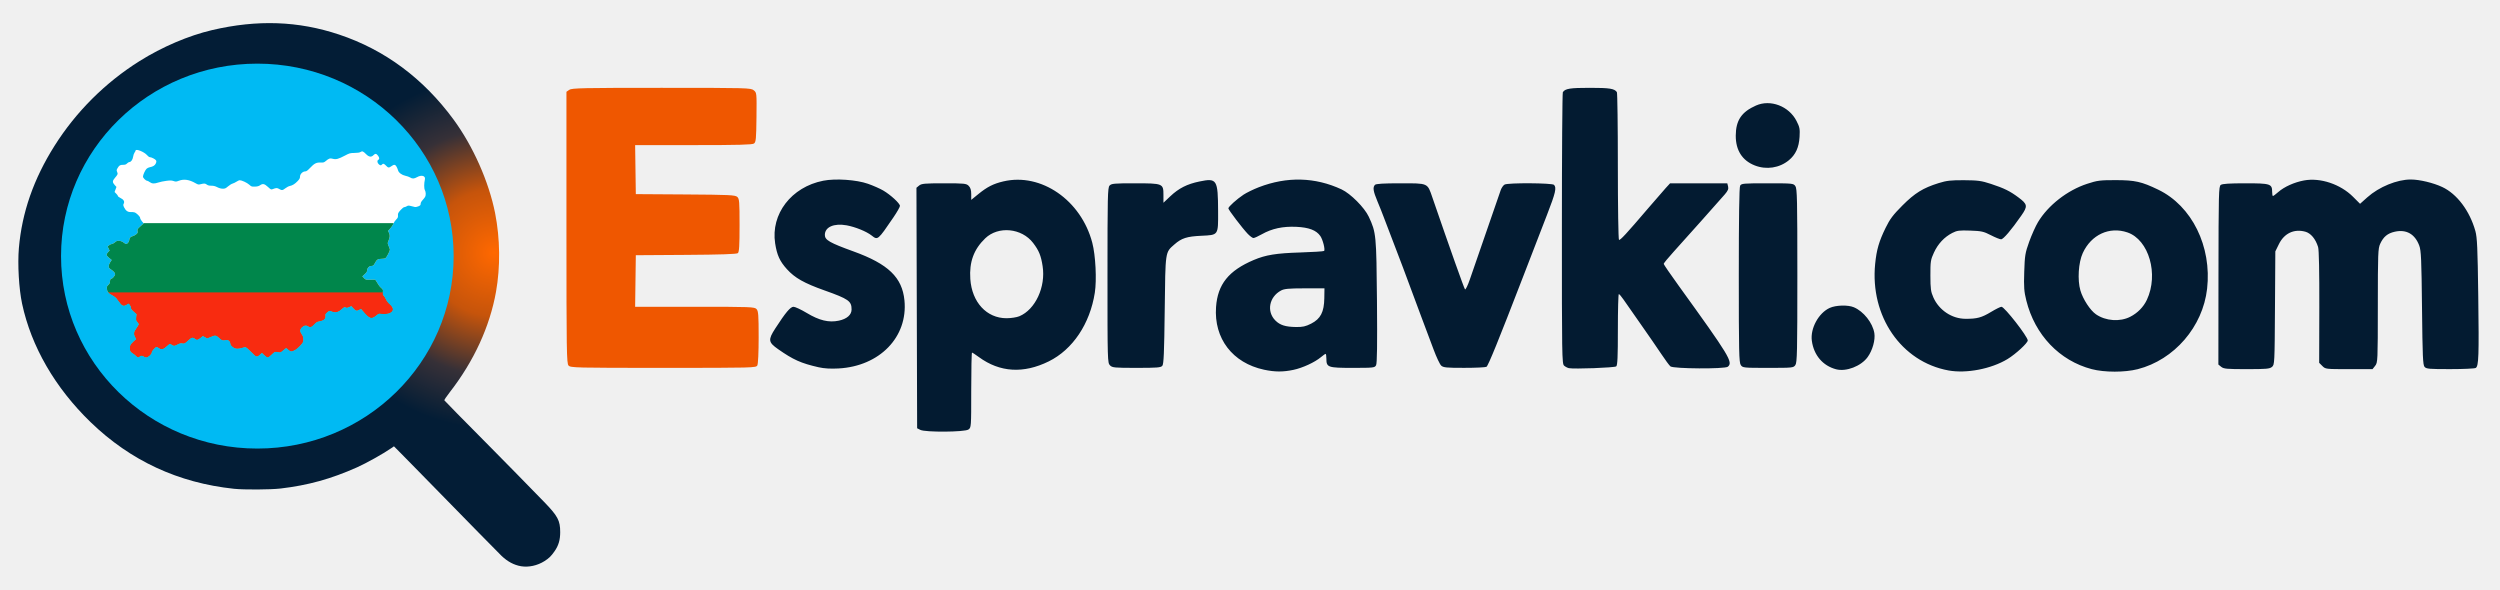
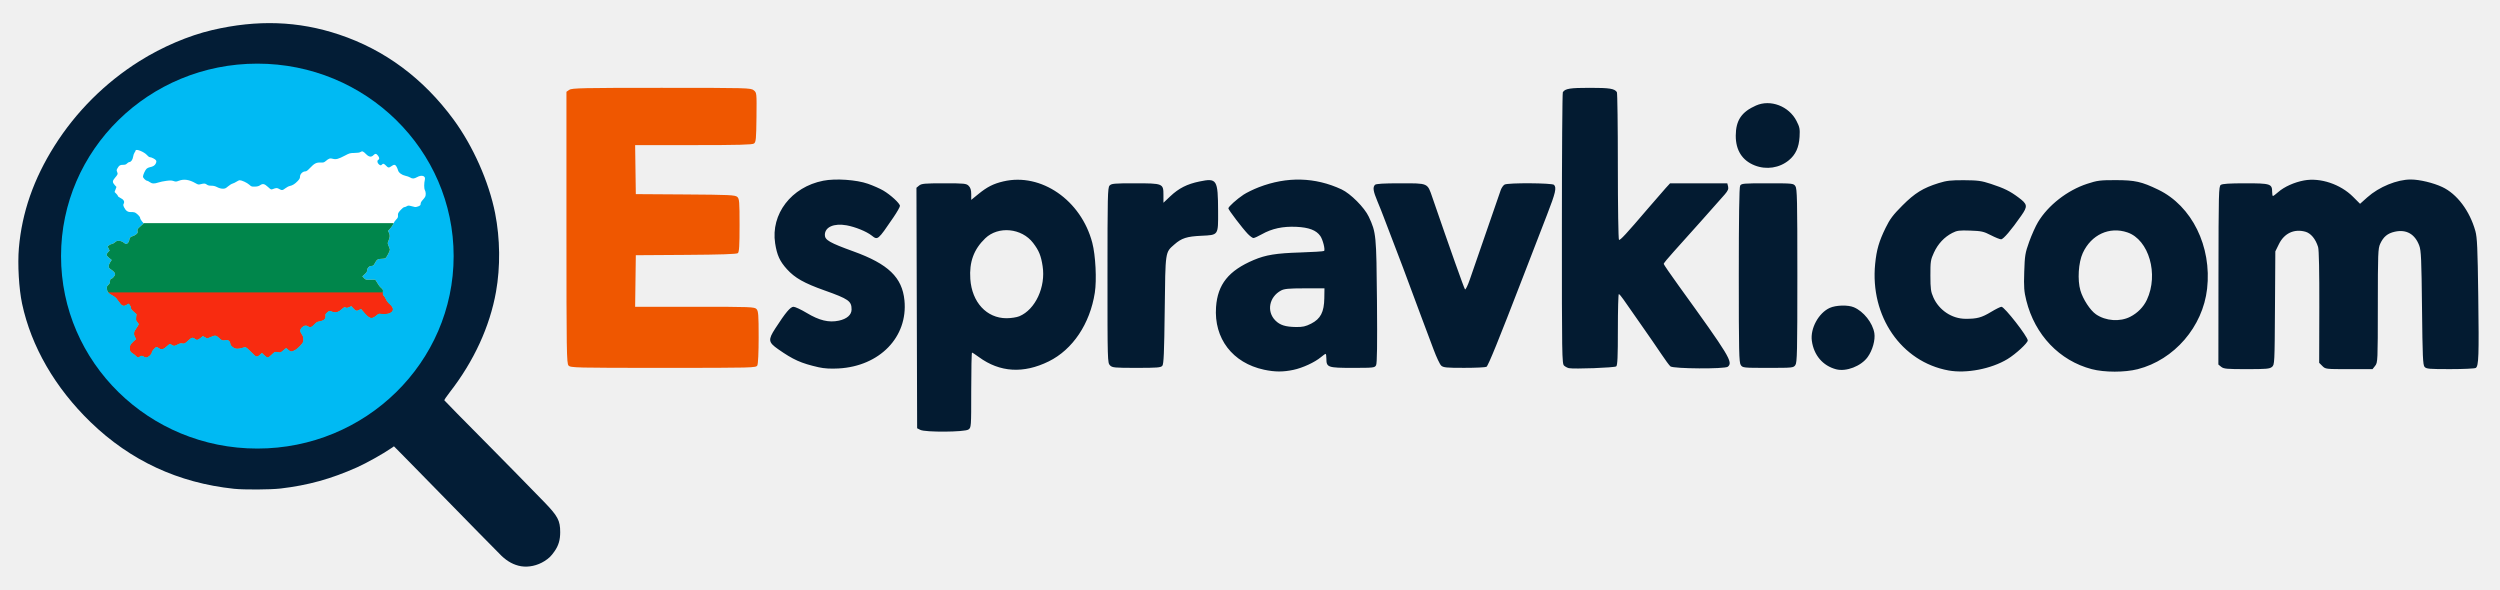
<svg xmlns="http://www.w3.org/2000/svg" width="1964" height="463" viewBox="43 94 1964 463">
  <defs>
    <clipPath id="country">
      <path d="M330.92,737.38C329.59,735.94 326.83,733.70 324.80,732.40C322.10,730.67 320.92,729.11 320.45,726.60C319.34,720.66 320.84,716.87 326.33,711.81L331.41,707.12 329.28,702.81C326.57,697.33 327.13,694.18 332.13,686.76C334.26,683.61 336.00,680.52 336.00,679.91C336.00,679.29 334.84,677.41 333.42,675.72C331.09,672.96 330.91,672.12 331.49,667.06L332.14,661.45 327.07,656.85C323.27,653.40 322.00,651.55 322.00,649.44C322.00,647.89 321.03,645.59 319.84,644.33L317.68,642.03 314.36,644.09C308.68,647.60 306.18,646.51 300.46,638.03C296.38,631.98 294.23,629.87 289.15,626.94C281.10,622.28 280.37,621.43 279.66,615.90C279.13,611.73 279.36,611.03 282.04,608.46C283.91,606.67 285.00,604.62 285.00,602.89C285.00,599.28 285.94,597.00 287.42,597.00C289.57,597.00 294.00,591.48 294.00,588.80C294.00,586.33 291.34,583.45 284.91,578.94C281.93,576.85 282.13,572.34 285.42,567.13L287.98,563.08 283.49,559.33C278.30,554.99 277.91,552.75 281.69,548.81L284.37,546.00 282.60,542.28L280.82,538.55 283.47,536.28C284.92,535.02 287.04,534.00 288.17,534.00C289.31,534.00 291.83,532.60 293.78,530.89C296.86,528.18 297.88,527.84 301.62,528.26C304.25,528.56 307.11,529.76 309.03,531.37C310.75,532.82 312.72,534.00 313.40,534.00C315.68,534.00 319.00,529.45 319.00,526.34C319.00,522.95 321.18,520.58 325.17,519.63C326.64,519.29 329.24,517.83 330.95,516.39C333.63,514.13 333.96,513.33 333.42,510.44C332.84,507.36 333.23,506.70 338.49,501.80L344.18,496.50 341.09,492.61C339.39,490.47 338.00,487.75 338.00,486.57C338.00,484.03 331.60,477.56 328.00,476.45C326.62,476.02 323.67,475.77 321.43,475.88C316.35,476.12 312.70,473.46 309.88,467.47C308.30,464.11 308.09,462.70 308.92,461.14C311.32,456.66 309.30,453.16 302.25,449.59C300.46,448.69 299.00,447.42 299.00,446.77C299.00,446.12 297.67,444.22 296.04,442.54L293.07,439.48 294.74,434.85L296.40,430.22 293.20,426.58C289.09,421.90 289.17,419.19 293.54,413.95C298.80,407.66 299.17,406.64 297.61,402.93C296.39,400.02 296.46,399.32 298.29,396.10C301.18,390.99 302.76,390.00 308.02,390.00C311.67,390.00 313.15,389.47 315.00,387.50C316.29,386.12 318.09,385.00 319.00,385.00C321.93,385.00 324.95,380.65 325.64,375.44C326.00,372.72 327.13,369.31 328.15,367.85C329.17,366.39 330.00,364.75 330.00,364.21C330.00,360.12 345.17,366.32 350.26,372.50C351.85,374.42 353.90,376.01 354.82,376.02C357.79,376.06 364.80,379.76 365.94,381.89C366.78,383.46 366.70,384.79 365.60,387.41C364.05,391.12 360.64,393.35 354.91,394.38C352.94,394.74 350.38,396.04 349.23,397.27C346.65,400.02 343.00,408.35 343.00,411.49C343.00,413.86 348.05,419.00 350.38,419.00C351.06,419.00 353.14,420.13 355.00,421.50C359.07,424.50 362.79,424.65 370.15,422.12C373.16,421.08 379.42,419.74 384.06,419.13C391.04,418.22 393.24,418.28 396.74,419.50C400.64,420.87 401.37,420.83 406.02,418.99C415.03,415.44 424.24,416.84 435.38,423.45C439.95,426.16 440.55,426.27 444.65,425.17C450.68,423.56 452.33,423.69 455.27,426.00C457.10,427.43 459.33,428.00 463.17,428.00C467.05,428.00 469.88,428.73 473.51,430.67C476.69,432.38 480.15,433.37 483.06,433.42C487.05,433.49 488.22,432.97 492.44,429.26C495.09,426.93 498.66,424.63 500.38,424.16C502.09,423.68 505.25,422.10 507.39,420.65C509.53,419.19 512.00,418.00 512.89,418.00C516.51,418.00 525.72,422.41 529.63,426.02C533.58,429.66 534.13,429.86 539.69,429.65C543.92,429.50 546.45,428.82 548.69,427.22C553.61,423.72 556.39,424.31 562.62,430.20C568.00,435.29 568.18,435.37 571.31,434.10C577.05,431.76 578.82,431.73 582.32,433.89C586.94,436.74 588.47,436.57 593.33,432.62C595.62,430.75 599.08,428.90 601.00,428.51C605.82,427.51 610.02,424.79 614.88,419.52C618.13,415.99 619.00,414.28 619.00,411.42C619.00,406.91 623.70,402.00 628.03,402.00C630.21,402.00 632.15,400.57 636.67,395.61C644.09,387.48 647.78,385.54 655.15,385.86C660.14,386.08 661.19,385.77 664.15,383.20C669.88,378.23 671.64,377.64 676.67,379.05C682.32,380.63 686.43,379.50 698.00,373.18C706.05,368.78 706.94,368.53 714.70,368.41C720.53,368.33 723.65,367.81 725.46,366.62C728.54,364.60 729.90,365.19 735.45,370.92C740.25,375.87 744.35,376.39 748.00,372.50C751.22,369.08 753.22,369.36 756.29,373.66C758.87,377.29 758.77,379.79 755.99,381.50C754.22,382.60 754.94,386.60 757.31,388.83C760.04,391.39 761.31,391.54 763.00,389.50C764.91,387.19 766.66,387.68 770.14,391.50C773.92,395.66 775.26,395.80 779.59,392.50C784.25,388.94 786.59,389.26 788.84,393.75C789.87,395.81 791.00,398.69 791.35,400.14C792.34,404.26 798.13,408.68 804.20,409.94C807.12,410.54 810.86,411.93 812.51,413.01C816.53,415.66 819.46,415.51 824.84,412.35C832.59,407.81 839.92,410.03 838.49,416.48C836.87,423.75 836.84,432.79 838.42,435.85C840.27,439.43 840.48,445.22 838.86,448.32C838.23,449.52 836.20,452.19 834.36,454.25C832.21,456.65 831.00,459.03 831.00,460.85C831.00,463.20 830.31,464.01 827.05,465.48C824.88,466.46 822.08,467.00 820.80,466.68C819.54,466.37 816.39,465.56 813.81,464.90C809.77,463.86 808.77,463.92 806.60,465.35C805.21,466.26 803.21,467.00 802.16,467.00C801.07,467.00 798.22,469.37 795.58,472.46C791.51,477.23 790.94,478.43 791.15,481.97C791.36,485.41 790.86,486.57 787.81,489.76C785.84,491.82 783.71,495.15 783.07,497.17C782.43,499.18 780.06,502.92 777.82,505.47L773.74,510.10 775.53,514.07C777.42,518.25 777.02,522.07 773.93,529.63C772.81,532.38 772.92,533.38 774.83,537.82C776.02,540.60 777.00,543.57 777.00,544.42C777.00,546.77 771.19,558.33 769.29,559.75C768.37,560.44 765.08,561.00 761.98,561.00C755.76,561.00 753.81,562.35 750.48,569.00C748.39,573.17 747.34,573.96 743.92,573.98C740.45,574.01 737.00,577.87 737.00,581.74C737.00,584.10 735.97,585.83 732.77,588.88L728.53,592.90 731.52,596.03C734.39,599.05 734.78,599.16 742.00,598.95C746.12,598.83 750.06,598.79 750.74,598.87C751.42,598.94 753.28,601.59 754.89,604.75C756.49,607.91 759.45,611.95 761.47,613.73C764.99,616.82 765.12,617.15 764.52,621.82C764.03,625.70 764.25,626.96 765.61,628.09C766.55,628.86 768.33,631.78 769.57,634.56C770.80,637.35 773.46,641.08 775.48,642.85C782.97,649.42 783.90,654.72 778.23,658.47C774.30,661.07 765.46,662.10 760.00,660.59C757.99,660.04 756.54,660.70 752.64,663.95C744.25,670.94 741.55,669.99 729.86,655.89L726.21,651.50 723.20,653.25C718.76,655.83 717.17,655.45 713.03,650.78L709.29,646.57 705.26,648.38C702.01,649.85 700.81,649.97 699.05,649.03C697.11,647.99 696.32,648.36 692.05,652.36C686.55,657.50 681.47,659.04 676.56,657.06C670.82,654.75 670.30,654.80 666.54,658.10C663.42,660.84 662.90,661.85 663.29,664.43C664.13,669.96 660.75,673.06 652.35,674.45C649.08,675.00 647.24,676.19 643.72,680.07C639.06,685.21 636.71,686.00 633.44,683.53C630.05,680.97 625.73,681.65 622.20,685.30C618.18,689.44 618.05,693.17 621.75,698.52C623.86,701.57 624.50,703.67 624.50,707.53C624.50,712.21 624.11,713.01 619.00,718.81C613.62,724.92 607.37,729.00 603.37,729.00C602.27,729.00 600.08,727.65 598.50,726.00C596.92,724.35 595.20,723.00 594.67,723.00C594.15,723.00 591.72,724.85 589.26,727.11C585.20,730.86 584.47,731.17 581.15,730.53C574.95,729.34 573.83,729.74 568.86,734.95C566.21,737.73 563.26,740.00 562.31,740.00C561.36,740.00 558.65,738.11 556.29,735.80L552.01,731.60 548.76,734.65C543.06,740.00 542.64,739.89 533.76,730.49C529.33,725.80 524.75,721.73 523.59,721.43C522.43,721.14 519.81,721.60 517.77,722.45C515.73,723.30 511.90,724.00 509.26,724.00C505.37,724.00 503.74,723.41 500.73,720.93C498.16,718.81 497.00,717.04 497.00,715.24C497.00,713.80 496.06,711.62 494.90,710.40C493.08,708.45 492.11,708.24 487.41,708.72C482.06,709.27 481.95,709.23 476.94,704.54C471.23,699.20 470.24,699.10 461.26,703.07L456.03,705.38 452.12,703.19L448.20,700.99 444.01,704.49C439.17,708.54 437.77,708.75 434.27,706.00C430.35,702.92 428.16,703.54 421.86,709.55C416.39,714.77 415.83,715.06 412.38,714.41C409.42,713.86 407.70,714.27 403.46,716.57C397.97,719.54 396.92,719.47 391.81,715.80C390.38,714.77 389.31,715.37 384.62,719.80C378.50,725.59 375.28,726.34 371.00,723.00C369.62,721.92 367.76,721.03 366.87,721.02C364.49,720.99 358.00,728.58 358.00,731.40C358.00,734.35 351.86,740.01 348.72,739.97C347.50,739.95 345.63,739.28 344.56,738.47C342.06,736.58 338.58,736.59 337.00,738.50C335.22,740.65 333.69,740.37 330.92,737.38Z" />
    </clipPath>
    <radialGradient id="rim" gradientUnits="userSpaceOnUse" cx="960" cy="550" r="320">
      <stop stop-color="#ff6800" />
      <stop offset=".36" stop-color="#c6540b" />
      <stop offset=".7" stop-color="#363037" />
      <stop offset="1" stop-color="#031d36" />
    </radialGradient>
  </defs>
  <g transform="translate(2 55) scale(.447 .432)">
-     <path fill="url(#rim)" d="M1007.35,1119.97C994.91,1117.74 983.68,1111.51 973.00,1100.92C969.42,1097.38 951.20,1078.27 932.50,1058.46C913.80,1038.65 883.88,1007.03 866.00,988.18C848.12,969.33 827.69,947.74 820.58,940.21C813.48,932.67 802.37,920.97 795.89,914.21L784.11,901.92 779.31,905.35C764.96,915.59 735.59,932.59 719.07,940.21C673.70,961.16 633.20,972.77 585.00,978.64C567.32,980.79 520.64,981.08 503.00,979.15C404.97,968.43 320.94,928.03 251.00,858.02C188.61,795.57 146.65,720.52 130.55,642.60C124.96,615.55 122.47,570.86 124.90,541.50C130.29,476.65 150.80,415.73 187.53,355.50C225.39,293.41 276.75,240.44 337.00,201.34C376.78,175.52 423.11,155.05 464.47,145.01C543.90,125.74 615.94,128.35 687.57,153.09C768.03,180.88 835.55,232.73 888.79,307.60C923.05,355.78 951.04,421.04 961.90,478.05C970.70,524.32 971.27,575.36 963.48,620.77C952.63,684.03 924.61,747.08 882.36,803.32C876.26,811.44 872.27,817.63 872.68,818.32C873.36,819.44 904.74,852.44 956.01,905.96C981.01,932.06 1019.52,972.70 1047.78,1002.81C1072.04,1028.66 1076.26,1036.82 1076.27,1058.00C1076.27,1072.20 1073.37,1082.37 1066.34,1092.75C1060.20,1101.82 1056.76,1105.30 1048.63,1110.67C1036.31,1118.80 1020.57,1122.35 1007.35,1119.97Z" />
+     <path fill="#031d36" d="M1007.35,1119.97C994.91,1117.74 983.68,1111.51 973.00,1100.92C969.42,1097.38 951.20,1078.27 932.50,1058.46C913.80,1038.65 883.88,1007.03 866.00,988.18C848.12,969.33 827.69,947.74 820.58,940.21C813.48,932.67 802.37,920.97 795.89,914.21L784.11,901.92 779.31,905.35C764.96,915.59 735.59,932.59 719.07,940.21C673.70,961.16 633.20,972.77 585.00,978.64C567.32,980.79 520.64,981.08 503.00,979.15C404.97,968.43 320.94,928.03 251.00,858.02C188.61,795.57 146.65,720.52 130.55,642.60C124.96,615.55 122.47,570.86 124.90,541.50C130.29,476.65 150.80,415.73 187.53,355.50C225.39,293.41 276.75,240.44 337.00,201.34C376.78,175.52 423.11,155.05 464.47,145.01C543.90,125.74 615.94,128.35 687.57,153.09C768.03,180.88 835.55,232.73 888.79,307.60C923.05,355.78 951.04,421.04 961.90,478.05C970.70,524.32 971.27,575.36 963.48,620.77C952.63,684.03 924.61,747.08 882.36,803.32C876.26,811.44 872.27,817.63 872.68,818.32C873.36,819.44 904.74,852.44 956.01,905.96C981.01,932.06 1019.52,972.70 1047.78,1002.81C1072.04,1028.66 1076.26,1036.82 1076.27,1058.00C1076.27,1072.20 1073.37,1082.37 1066.34,1092.75C1060.20,1101.82 1056.76,1105.30 1048.63,1110.67C1036.31,1118.80 1020.57,1122.35 1007.35,1119.97Z" />
    <ellipse cx="544" cy="556" rx="345" ry="350" fill="#00baf3" />
    <g clip-path="url(#country)">
      <path fill="#fff" d="M250 320h610v450H250z" />
      <path fill="#00864b" d="M250 496h610v274H250z" />
      <path fill="#f82b10" d="M250 622h610v148H250z" />
    </g>
  </g>
  <path fill="#ef5700" fill-rule="evenodd" d="M489.65,381.17C488.14,379.49 488.00,370.53 488.00,272.73L488.00,166.11 490.22,164.56C492.18,163.18 500.72,163.00 562.61,163.00C630.27,163.00 632.86,163.07 635.14,164.92C637.49,166.82 637.50,166.94 637.29,186.15C637.10,203.15 636.87,205.62 635.35,206.74C634.01,207.71 623.13,208.00 587.79,208.00L541.96,208.00 542.23,227.25L542.50,246.50 581.43,246.76C615.91,246.99 620.58,247.21 622.18,248.67C623.83,250.15 624.00,252.28 624.00,271.03C624.00,287.12 623.70,292.00 622.66,292.87C621.74,293.63 608.97,294.06 581.91,294.24L542.50,294.50 542.23,314.75L541.96,335.00 588.82,335.00C632.96,335.00 635.79,335.11 637.35,336.83C638.77,338.40 639.00,341.47 639.00,358.89C639.00,370.93 638.58,379.92 637.96,381.07C636.96,382.95 635.08,383.00 564.12,383.00C494.85,383.00 491.23,382.91 489.65,381.17Z" />
  <path fill="#031b31" fill-rule="evenodd" d="M766.00,431.71L763.50,430.44 763.23,335.97L762.96,241.50 765.09,239.75C766.94,238.23 769.53,238.00 784.61,238.00C800.67,238.00 802.15,238.15 804.00,240.00C805.41,241.41 806.00,243.33 806.00,246.51L806.00,251.02 811.54,246.51C818.56,240.80 823.33,238.37 831.22,236.51C860.85,229.52 892.33,251.24 901.10,284.71C903.69,294.58 904.66,313.87 903.09,323.94C899.26,348.41 885.72,368.62 866.94,377.88C847.02,387.70 828.43,386.56 812.01,374.51C809.38,372.58 806.95,371.00 806.62,371.00C806.28,371.00 806.00,384.25 806.00,400.44C806.00,429.74 805.99,429.89 803.78,431.44C800.86,433.48 769.94,433.70 766.00,431.71ZM843.78,342.45C856.36,337.22 864.62,319.44 862.08,303.06C860.79,294.73 859.18,290.82 854.62,284.86C845.67,273.15 827.27,271.36 817.02,281.21C808.00,289.88 804.36,299.79 805.28,313.20C806.52,331.44 818.12,344.00 833.73,344.00C837.21,344.00 841.74,343.30 843.78,342.45ZM1036.00,384.44C1011.27,379.11 996.58,359.92 998.32,335.23C999.58,317.35 1008.21,306.60 1028.00,298.22C1037.39,294.25 1045.63,292.92 1064.50,292.34C1074.40,292.03 1082.81,291.49 1083.20,291.14C1084.24,290.19 1082.21,282.18 1080.22,279.37C1077.03,274.84 1071.33,272.67 1061.45,272.20C1050.81,271.70 1042.24,273.55 1034.27,278.04C1031.39,279.67 1028.44,281.00 1027.71,281.00C1026.99,281.00 1024.99,279.54 1023.27,277.75C1019.08,273.39 1008.00,258.82 1008.00,257.68C1008.00,256.42 1014.59,250.48 1019.90,246.95C1022.32,245.35 1027.72,242.71 1031.91,241.09C1054.11,232.54 1076.12,233.11 1096.92,242.78C1103.99,246.07 1114.96,257.08 1118.31,264.26C1124.12,276.72 1124.29,278.46 1124.75,330.66C1125.04,364.97 1124.84,379.42 1124.05,380.91C1122.98,382.91 1122.15,383.00 1105.62,383.00C1086.08,383.00 1085.00,382.62 1085.00,375.67C1085.00,373.65 1084.73,372.00 1084.39,372.00C1084.06,372.00 1082.42,373.15 1080.75,374.56C1075.96,378.59 1066.36,383.03 1059.12,384.56C1050.95,386.29 1044.45,386.26 1036.00,384.44ZM1073.05,348.25C1080.45,344.49 1083.21,339.15 1083.38,328.26L1083.50,320.50 1068.00,320.52C1055.32,320.54 1051.92,320.86 1049.34,322.25C1040.01,327.29 1037.87,338.72 1044.94,345.79C1048.59,349.43 1052.81,350.77 1061.07,350.90C1066.39,350.98 1068.67,350.48 1073.05,348.25ZM1573.76,385.03C1536.65,378.27 1511.98,342.40 1516.13,301.24C1517.25,290.13 1519.14,283.63 1524.33,273.00C1527.69,266.11 1530.18,262.80 1537.49,255.48C1547.33,245.62 1553.72,241.68 1566.00,237.84C1572.26,235.89 1575.56,235.51 1586.00,235.57C1596.87,235.64 1599.61,236.01 1607.00,238.44C1617.45,241.87 1622.00,244.11 1628.67,249.09C1635.89,254.47 1636.12,255.95 1630.94,263.38C1622.96,274.83 1616.84,282.00 1615.05,282.00C1614.08,282.00 1610.45,280.54 1606.98,278.75C1601.36,275.85 1599.63,275.46 1590.83,275.16C1582.25,274.86 1580.42,275.09 1576.74,276.99C1570.44,280.23 1565.51,285.50 1562.33,292.37C1559.71,298.04 1559.50,299.41 1559.52,310.50C1559.54,320.91 1559.86,323.20 1561.89,327.74C1566.35,337.70 1576.39,344.38 1587.00,344.45C1596.12,344.52 1599.72,343.55 1607.28,338.99C1610.92,336.79 1614.55,335.00 1615.35,335.00C1617.70,335.00 1636.00,358.45 1636.00,361.45C1636.00,363.46 1626.49,372.21 1620.09,376.09C1607.34,383.82 1587.78,387.59 1573.76,385.03ZM1686.32,384.01C1660.92,377.35 1641.64,357.15 1634.88,330.11C1633.10,322.96 1632.85,319.62 1633.24,307.61C1633.65,294.66 1633.98,292.71 1637.14,283.89C1639.04,278.60 1642.14,271.69 1644.04,268.52C1652.01,255.26 1667.07,243.51 1682.65,238.40C1690.66,235.78 1692.78,235.50 1705.00,235.51C1720.28,235.53 1725.36,236.66 1738.50,243.00C1764.96,255.75 1780.68,287.62 1776.90,320.85C1773.51,350.72 1751.10,376.68 1722.38,384.03C1712.20,386.63 1696.30,386.62 1686.32,384.01ZM1716.50,342.86C1722.28,339.92 1726.91,335.21 1729.56,329.59C1739.02,309.51 1731.19,282.34 1714.29,276.58C1700.13,271.76 1685.87,278.36 1679.22,292.80C1675.82,300.18 1674.95,313.89 1677.36,322.18C1679.37,329.09 1685.09,337.84 1689.63,340.95C1697.28,346.19 1708.40,346.99 1716.50,342.86ZM1485.50,384.12C1475.04,381.39 1467.93,373.07 1466.38,361.74C1465.05,352.05 1471.68,339.87 1480.44,335.89C1485.31,333.68 1494.68,333.42 1499.35,335.37C1507.00,338.57 1514.18,347.63 1515.49,355.71C1516.35,361.06 1514.05,369.25 1510.20,374.56C1505.05,381.66 1493.40,386.17 1485.50,384.12ZM686.11,382.52C672.28,379.38 666.22,376.67 654.25,368.28C646.54,362.88 646.28,360.96 652.05,352.05C660.13,339.54 663.95,335.00 666.37,335.00C667.64,335.00 672.31,337.18 676.76,339.85C686.66,345.80 694.13,347.59 702.02,345.90C708.34,344.55 712.00,341.33 712.00,337.13C712.00,330.52 709.73,328.92 690.62,322.11C674.69,316.44 667.46,312.35 661.24,305.50C655.62,299.31 653.40,294.45 651.96,285.21C648.38,262.14 664.68,240.90 689.76,235.97C699.41,234.07 715.84,235.20 724.89,238.38C728.96,239.81 734.33,242.18 736.83,243.64C742.65,247.05 750.00,253.81 750.00,255.76C750.00,256.58 747.71,260.62 744.90,264.74C732.52,282.90 732.60,282.84 727.69,278.97C723.70,275.83 714.88,272.25 708.13,271.02C698.14,269.21 691.00,272.36 691.00,278.57C691.00,282.56 694.80,284.74 713.55,291.53C740.85,301.41 751.77,311.92 753.54,330.00C756.35,358.71 734.10,381.69 701.78,383.46C695.55,383.81 690.40,383.50 686.11,382.52ZM1275.50,383.22C1274.40,382.98 1272.71,382.10 1271.75,381.24C1270.10,379.78 1270.00,373.39 1270.02,273.60C1270.02,215.24 1270.36,167.00 1270.77,166.40C1272.64,163.60 1276.38,163.00 1292.00,163.00C1307.62,163.00 1311.36,163.60 1313.23,166.40C1313.64,167.00 1313.98,193.24 1313.98,224.69C1313.99,256.15 1314.39,282.12 1314.87,282.42C1315.78,282.98 1320.56,277.80 1337.90,257.50C1343.53,250.90 1349.69,243.81 1351.58,241.75L1355.02,238.00 1377.49,238.00L1399.96,238.00 1400.59,240.50C1401.07,242.41 1400.46,243.86 1397.97,246.75C1393.14,252.33 1366.64,282.05 1357.75,291.85C1353.49,296.55 1350.00,300.80 1350.00,301.28C1350.00,301.77 1355.25,309.44 1361.68,318.33C1401.80,373.89 1404.64,378.57 1400.38,382.10C1398.09,384.00 1357.61,383.75 1355.28,381.82C1354.41,381.10 1351.16,376.68 1348.04,372.00C1344.93,367.33 1337.69,356.82 1331.94,348.66C1326.20,340.49 1320.15,331.84 1318.50,329.42C1316.85,327.01 1315.16,325.03 1314.75,325.02C1314.34,325.01 1314.00,337.54 1314.00,352.88C1314.00,374.36 1313.71,381.00 1312.72,381.82C1311.45,382.87 1279.54,384.07 1275.50,383.22ZM1787.99,382.19L1785.76,380.38 1785.83,310.46C1785.91,245.29 1786.03,240.45 1787.65,239.27C1788.89,238.36 1794.35,238.00 1807.04,238.00C1826.73,238.00 1828.00,238.42 1828.00,244.83C1828.00,246.57 1828.28,248.00 1828.62,248.00C1828.96,248.00 1830.85,246.58 1832.82,244.85C1837.52,240.73 1845.42,237.17 1853.03,235.76C1865.79,233.38 1881.63,238.67 1891.59,248.63L1897.06,254.11 1902.78,249.00C1911.99,240.78 1926.17,234.98 1936.96,235.02C1943.82,235.04 1954.58,237.61 1961.61,240.91C1973.22,246.34 1983.20,259.61 1987.65,275.50C1989.06,280.54 1989.42,288.71 1989.92,326.50C1990.54,373.97 1990.27,381.58 1987.94,383.06C1987.15,383.56 1978.13,383.98 1967.90,383.98C1951.44,384.00 1949.13,383.80 1947.76,382.25C1946.42,380.74 1946.14,374.38 1945.73,336.00C1945.32,297.72 1945.02,290.87 1943.59,287.01C1940.19,277.85 1933.42,274.00 1924.32,276.04C1918.66,277.31 1915.44,279.98 1912.89,285.50C1911.18,289.20 1911.04,292.88 1911.02,334.12C1911.00,377.72 1910.95,378.79 1908.93,381.37L1906.85,384.00 1888.38,384.00C1870.04,384.00 1869.89,383.98 1867.42,381.51L1864.94,379.03 1865.05,335.26C1865.12,307.02 1864.78,290.29 1864.10,288.08C1862.12,281.67 1858.36,277.17 1854.00,276.00C1845.19,273.63 1837.48,277.28 1833.30,285.80L1830.50,291.50 1830.22,336.00C1829.95,379.70 1829.91,380.53 1827.86,382.25C1826.05,383.77 1823.47,384.00 1808.00,384.00C1792.34,384.00 1789.96,383.78 1787.99,382.19ZM915.02,381.02C913.08,379.08 913.03,377.52 913.04,310.32C913.04,248.13 913.19,241.44 914.67,239.81C916.14,238.19 918.23,238.00 934.43,238.00C956.64,238.00 957.00,238.15 957.00,247.20L957.00,253.29 962.33,248.25C969.07,241.87 975.55,238.59 985.38,236.56C999.05,233.73 999.84,235.00 999.94,260.03C1000.02,279.04 1000.34,278.58 986.79,279.22C975.39,279.75 971.25,281.08 965.63,286.02C958.31,292.45 958.56,290.76 958.00,337.60C957.60,371.25 957.22,380.03 956.13,381.35C954.94,382.78 952.21,383.00 935.88,383.00C918.38,383.00 916.85,382.85 915.02,381.02ZM1175.24,381.25C1174.15,380.29 1171.44,374.55 1169.20,368.50C1166.97,362.45 1162.58,350.75 1159.44,342.50C1156.31,334.25 1152.03,322.77 1149.95,317.00C1147.86,311.23 1142.94,298.18 1139.01,288.00C1135.08,277.82 1131.04,267.25 1130.03,264.50C1129.02,261.75 1126.80,256.18 1125.09,252.11C1121.76,244.16 1121.31,241.09 1123.20,239.20C1124.05,238.35 1129.91,238.00 1143.20,238.00C1165.21,238.00 1164.31,237.60 1168.27,249.11C1181.99,289.01 1193.22,320.62 1193.91,321.31C1194.38,321.78 1196.12,318.19 1197.78,313.33C1203.36,296.98 1220.80,246.53 1222.01,243.23C1222.67,241.43 1224.03,239.52 1225.04,238.98C1227.78,237.51 1262.31,237.71 1263.80,239.20C1265.99,241.39 1265.06,245.42 1258.42,262.54C1254.80,271.87 1246.29,293.90 1239.50,311.50C1220.35,361.15 1212.17,381.28 1210.78,382.16C1210.07,382.60 1202.24,382.98 1193.36,382.98C1179.40,383.00 1176.95,382.76 1175.24,381.25ZM1410.56,380.78C1409.18,378.82 1409.00,370.45 1409.00,310.21C1409.00,265.01 1409.35,241.21 1410.04,239.93C1411.01,238.12 1412.33,238.00 1431.48,238.00C1451.43,238.00 1451.92,238.05 1453.44,240.22C1454.82,242.18 1455.00,250.52 1455.00,310.50C1455.00,370.48 1454.82,378.82 1453.44,380.78C1451.92,382.95 1451.42,383.00 1432.00,383.00C1412.58,383.00 1412.08,382.95 1410.56,380.78ZM1421.59,223.99C1411.70,220.13 1406.54,212.04 1406.61,200.50C1406.67,188.58 1411.16,181.91 1422.48,176.91C1433.88,171.86 1448.33,177.35 1454.33,189.00C1456.83,193.86 1457.11,195.31 1456.74,201.50C1456.24,209.84 1453.65,215.49 1448.34,219.88C1440.94,225.97 1430.70,227.55 1421.59,223.99Z" />
</svg>
